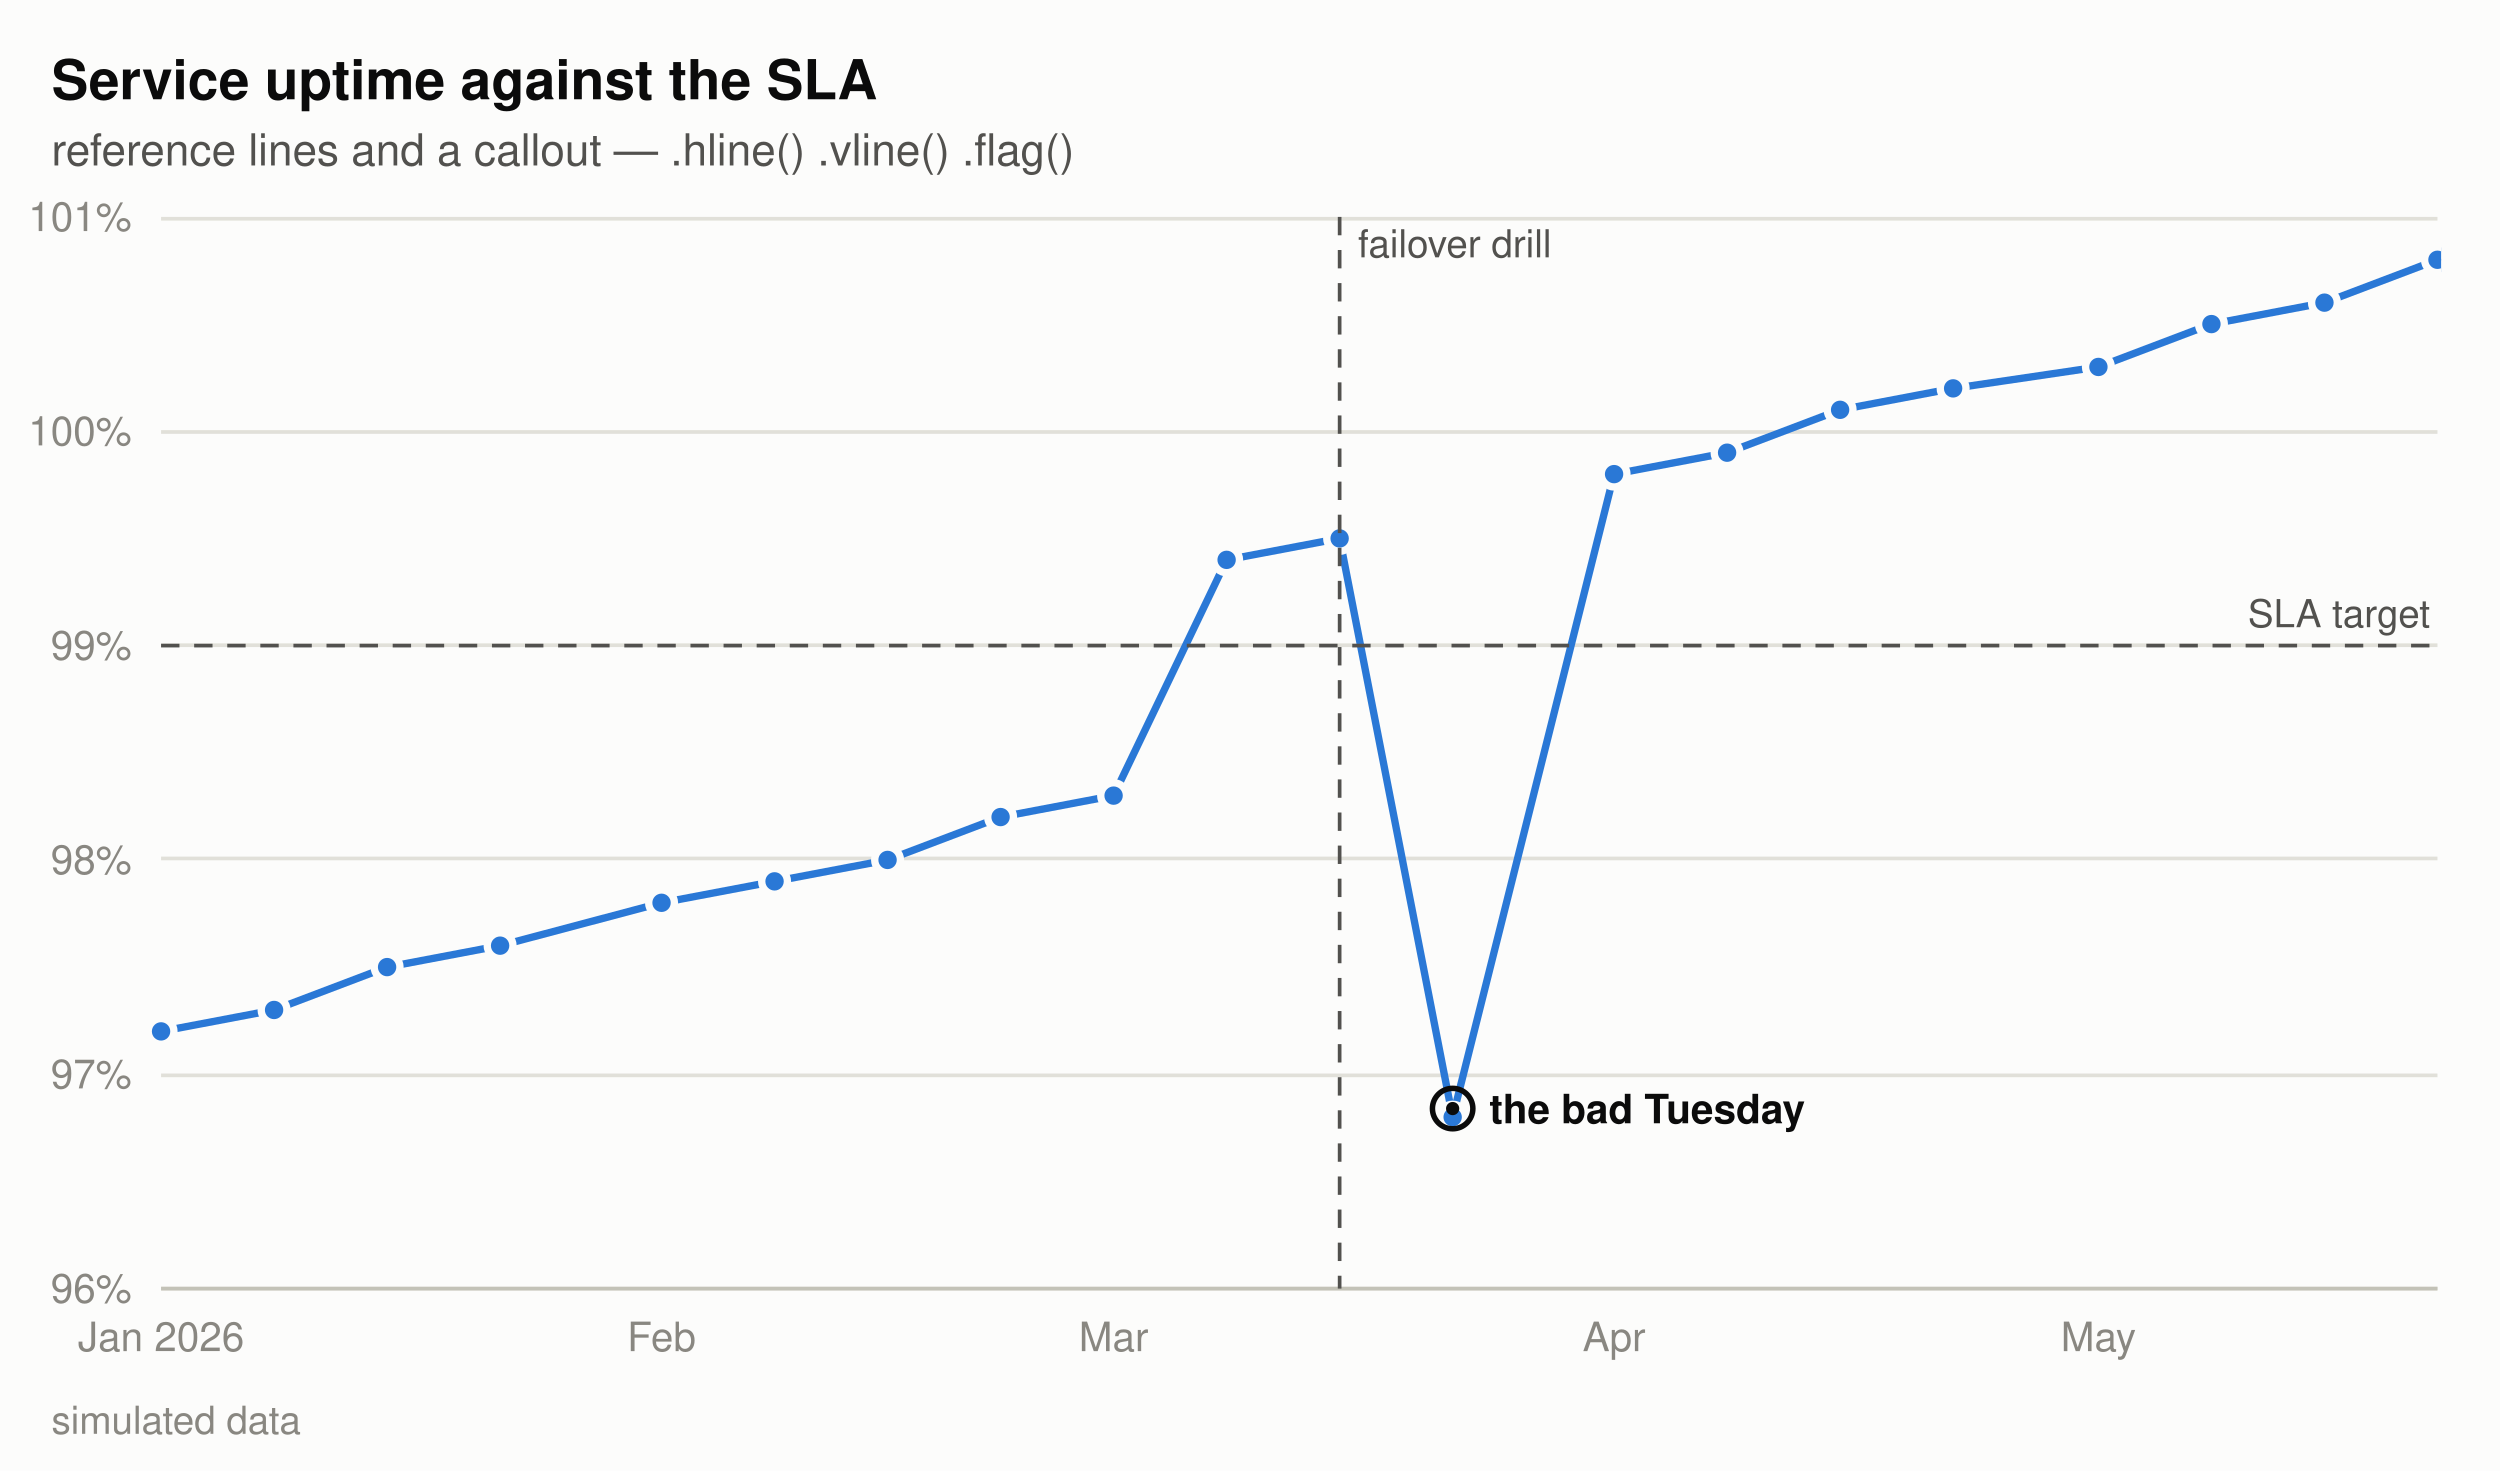
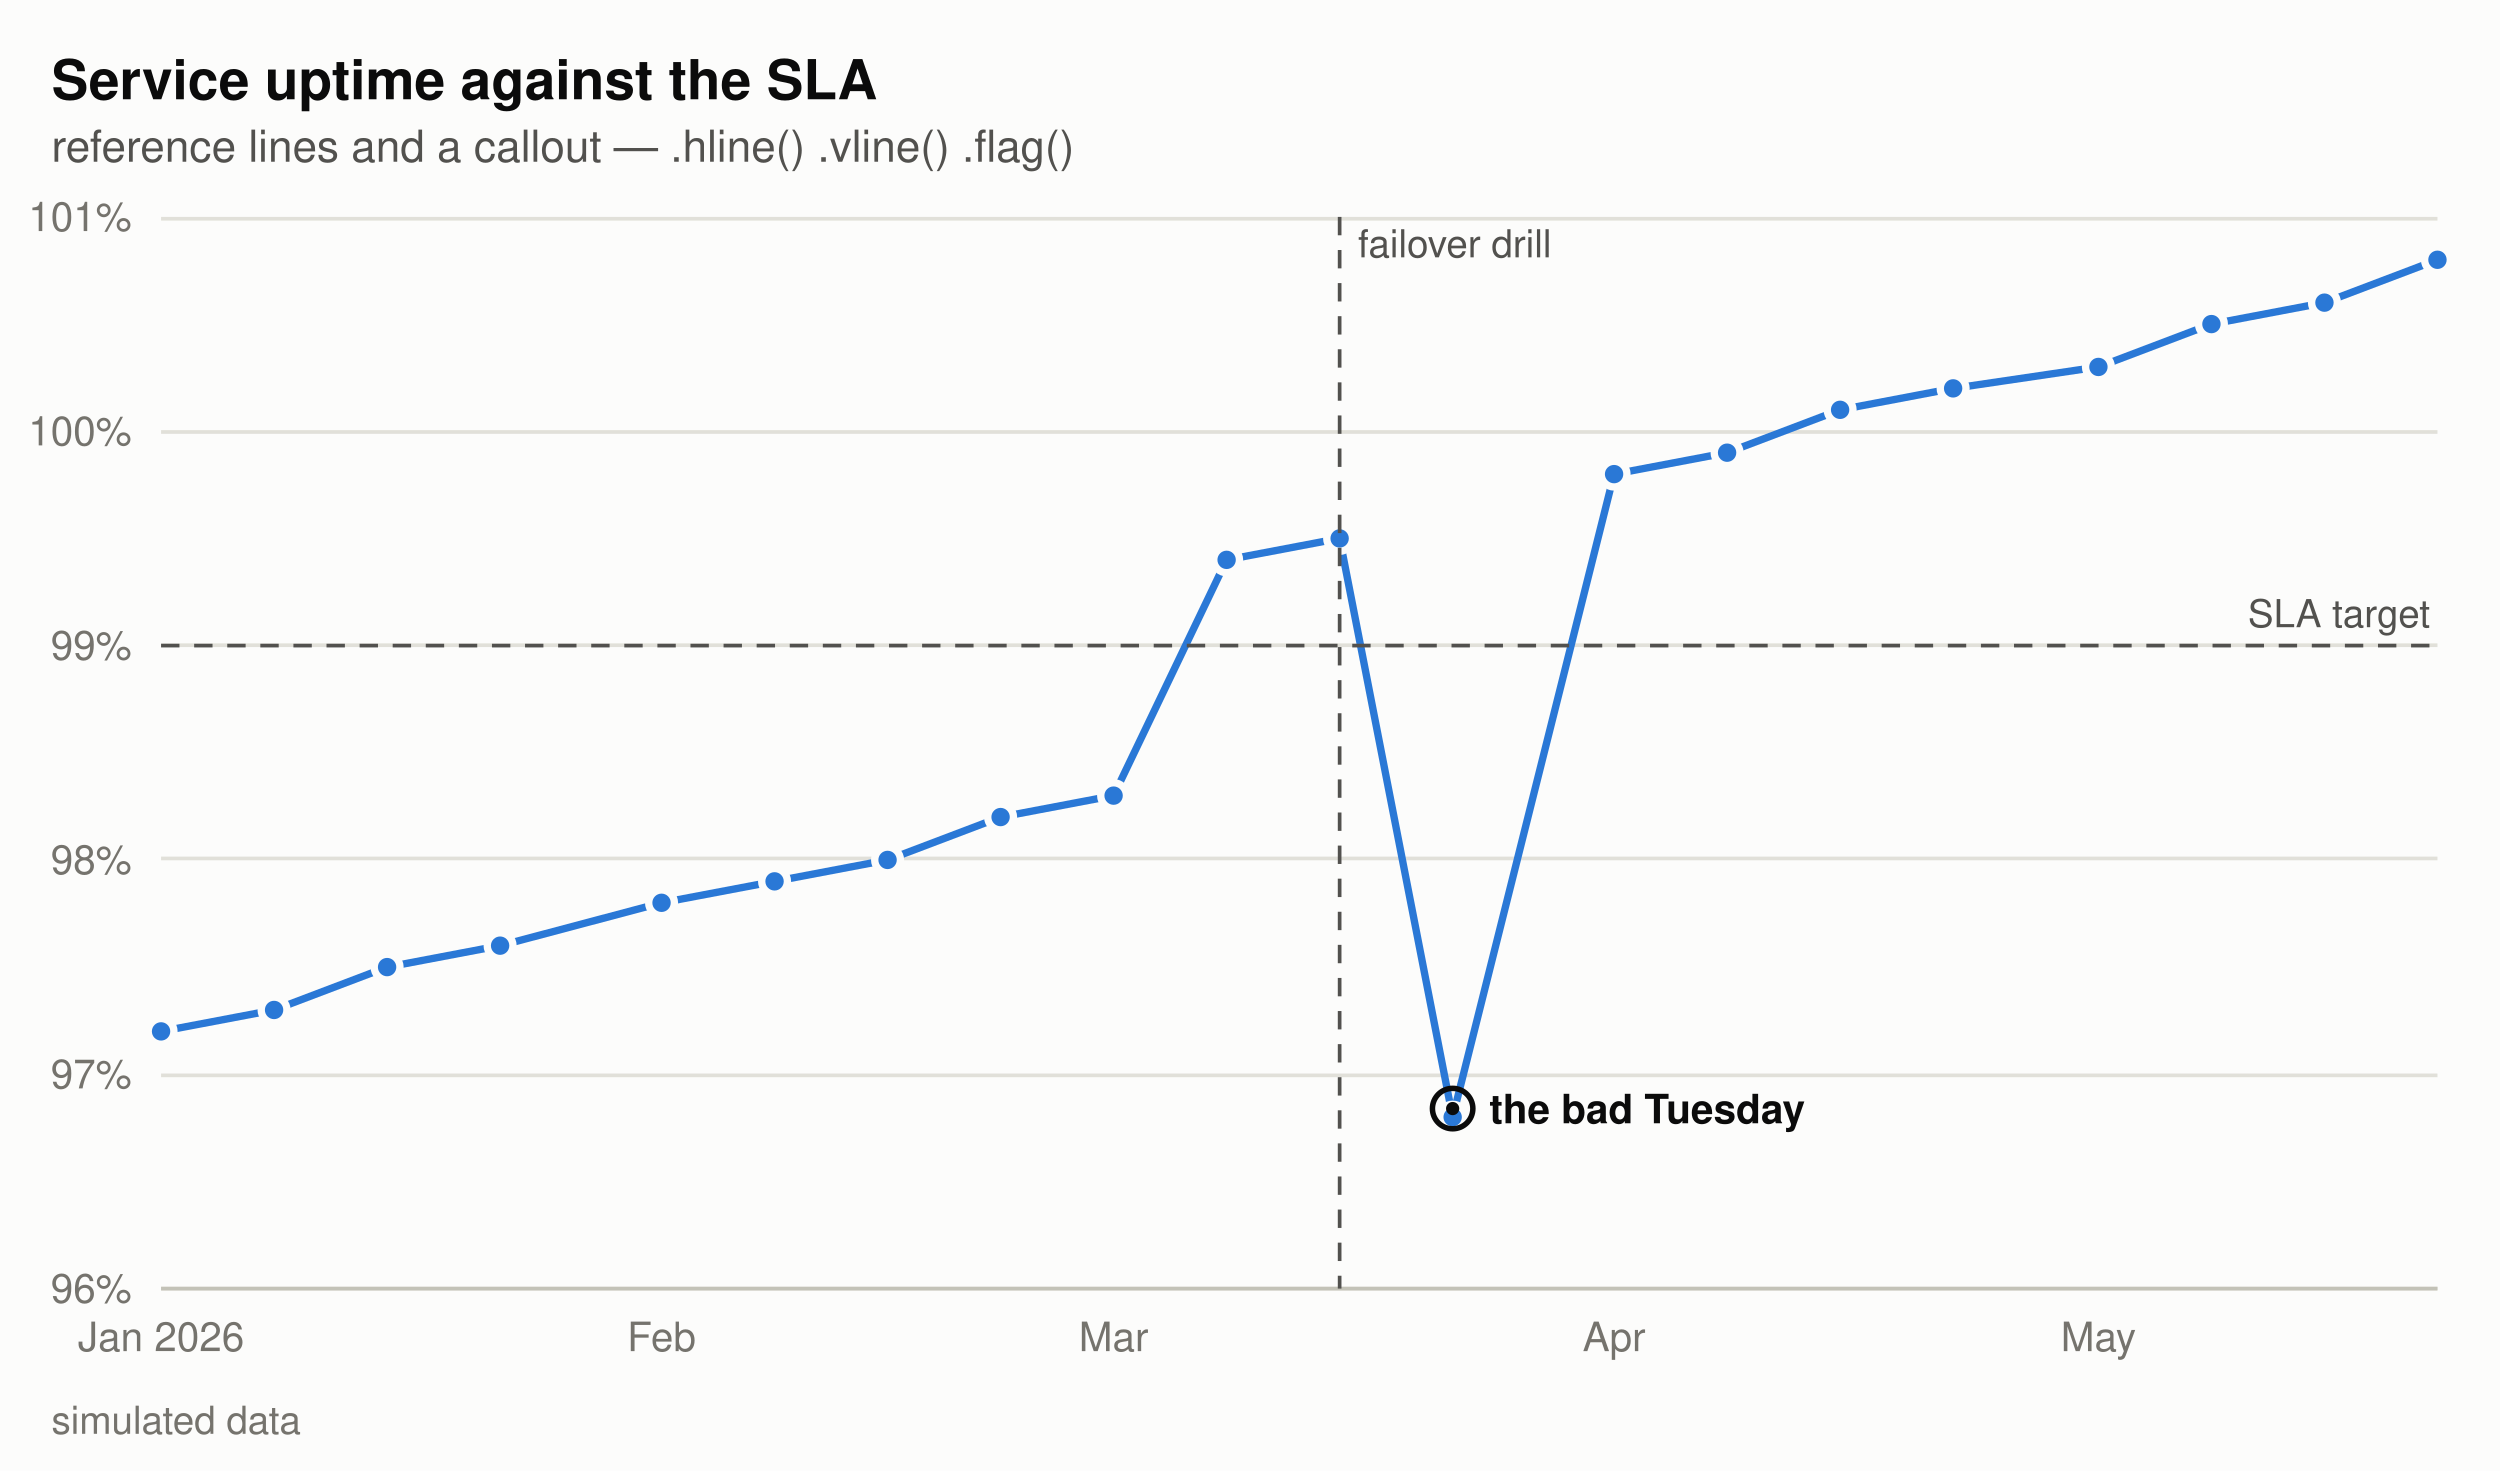
<svg xmlns="http://www.w3.org/2000/svg" viewBox="0 0 680 400" width="680" height="400" role="img" font-family="system-ui, -apple-system, &quot;Segoe UI&quot;, Helvetica, Arial, sans-serif">
  <rect x="0" y="0" width="680" height="400" fill="#fcfcfb" />
  <line x1="43.81" x2="662.99" y1="350.5" y2="350.5" stroke="#e1e0d9" stroke-width="1" />
  <line x1="43.81" x2="662.99" y1="292.5" y2="292.5" stroke="#e1e0d9" stroke-width="1" />
  <line x1="43.81" x2="662.99" y1="233.5" y2="233.5" stroke="#e1e0d9" stroke-width="1" />
  <line x1="43.81" x2="662.99" y1="175.5" y2="175.5" stroke="#e1e0d9" stroke-width="1" />
  <line x1="43.81" x2="662.99" y1="117.5" y2="117.5" stroke="#e1e0d9" stroke-width="1" />
  <line x1="43.81" x2="662.99" y1="59.5" y2="59.5" stroke="#e1e0d9" stroke-width="1" />
  <line x1="43.81" x2="662.99" y1="350.5" y2="350.5" stroke="#c3c2b7" stroke-width="1" />
  <defs>
    <clipPath id="limnclip17">
-       <rect x="37.81" y="53" width="626.17" height="303.5" />
+       <rect x="37.81" y="53" width="631.17" height="303.5" />
    </clipPath>
  </defs>
  <g clip-path="url(#limnclip17)">
    <path d="M43.81 280.54 L74.55 274.71 L105.29 263.05 L136.03 257.22 L179.94 245.56 L210.68 239.73 L241.42 233.9 L272.16 222.24 L302.9 216.41 L333.64 152.28 L364.38 146.45 L395.12 303.86 L439.03 128.96 L469.77 123.13 L500.51 111.47 L531.25 105.64 L570.77 99.81 L601.51 88.15 L632.25 82.32 L662.99 70.66" fill="none" stroke="#2a78d6" stroke-width="2" stroke-linejoin="round" stroke-linecap="round" />
    <circle cx="43.81" cy="280.54" r="3.5" fill="#2a78d6" stroke="#fcfcfb" stroke-width="2" />
    <circle cx="74.55" cy="274.71" r="3.5" fill="#2a78d6" stroke="#fcfcfb" stroke-width="2" />
    <circle cx="105.29" cy="263.05" r="3.5" fill="#2a78d6" stroke="#fcfcfb" stroke-width="2" />
    <circle cx="136.03" cy="257.22" r="3.5" fill="#2a78d6" stroke="#fcfcfb" stroke-width="2" />
    <circle cx="179.94" cy="245.56" r="3.5" fill="#2a78d6" stroke="#fcfcfb" stroke-width="2" />
    <circle cx="210.68" cy="239.73" r="3.5" fill="#2a78d6" stroke="#fcfcfb" stroke-width="2" />
    <circle cx="241.42" cy="233.9" r="3.5" fill="#2a78d6" stroke="#fcfcfb" stroke-width="2" />
    <circle cx="272.16" cy="222.24" r="3.5" fill="#2a78d6" stroke="#fcfcfb" stroke-width="2" />
    <circle cx="302.9" cy="216.41" r="3.5" fill="#2a78d6" stroke="#fcfcfb" stroke-width="2" />
    <circle cx="333.64" cy="152.28" r="3.5" fill="#2a78d6" stroke="#fcfcfb" stroke-width="2" />
    <circle cx="364.38" cy="146.45" r="3.5" fill="#2a78d6" stroke="#fcfcfb" stroke-width="2" />
    <circle cx="395.12" cy="303.86" r="3.5" fill="#2a78d6" stroke="#fcfcfb" stroke-width="2" />
    <circle cx="439.03" cy="128.96" r="3.5" fill="#2a78d6" stroke="#fcfcfb" stroke-width="2" />
    <circle cx="469.77" cy="123.13" r="3.5" fill="#2a78d6" stroke="#fcfcfb" stroke-width="2" />
    <circle cx="500.51" cy="111.47" r="3.5" fill="#2a78d6" stroke="#fcfcfb" stroke-width="2" />
    <circle cx="531.25" cy="105.64" r="3.5" fill="#2a78d6" stroke="#fcfcfb" stroke-width="2" />
    <circle cx="570.77" cy="99.81" r="3.5" fill="#2a78d6" stroke="#fcfcfb" stroke-width="2" />
    <circle cx="601.51" cy="88.15" r="3.5" fill="#2a78d6" stroke="#fcfcfb" stroke-width="2" />
    <circle cx="632.25" cy="82.32" r="3.5" fill="#2a78d6" stroke="#fcfcfb" stroke-width="2" />
    <circle cx="662.99" cy="70.66" r="3.5" fill="#2a78d6" stroke="#fcfcfb" stroke-width="2" />
  </g>
  <line x1="43.81" x2="662.99" y1="175.6" y2="175.6" stroke="#52514e" stroke-width="1" stroke-dasharray="5 4" />
  <text x="660.99" y="170.6" text-anchor="end" font-size="10.5" fill="#52514e">SLA target</text>
  <line x1="364.38" x2="364.38" y1="59" y2="350.5" stroke="#52514e" stroke-width="1" stroke-dasharray="5 4" />
  <text x="369.38" y="70" text-anchor="start" font-size="10.5" fill="#52514e">failover drill</text>
  <circle cx="395.12" cy="301.53" r="5.5" fill="none" stroke="#0b0b0b" stroke-width="1.5" />
  <circle cx="395.12" cy="301.53" r="1.8" fill="#0b0b0b" />
  <text x="405.12" y="305.53" text-anchor="start" font-size="11" fill="#0b0b0b" font-weight="600">the bad Tuesday</text>
-   <text x="35.81" y="350.5" dy="0.35em" text-anchor="end" style="font-variant-numeric: tabular-nums" font-size="11" fill="#898781">96%</text>
-   <text x="35.81" y="292.2" dy="0.35em" text-anchor="end" style="font-variant-numeric: tabular-nums" font-size="11" fill="#898781">97%</text>
-   <text x="35.81" y="233.9" dy="0.35em" text-anchor="end" style="font-variant-numeric: tabular-nums" font-size="11" fill="#898781">98%</text>
-   <text x="35.81" y="175.6" dy="0.35em" text-anchor="end" style="font-variant-numeric: tabular-nums" font-size="11" fill="#898781">99%</text>
-   <text x="35.81" y="117.3" dy="0.35em" text-anchor="end" style="font-variant-numeric: tabular-nums" font-size="11" fill="#898781">100%</text>
-   <text x="35.81" y="59" dy="0.35em" text-anchor="end" style="font-variant-numeric: tabular-nums" font-size="11" fill="#898781">101%</text>
-   <text x="43.81" y="367.5" text-anchor="middle" font-size="11" fill="#898781">Jan 2026</text>
-   <text x="179.94" y="367.5" text-anchor="middle" font-size="11" fill="#898781">Feb</text>
-   <text x="302.9" y="367.5" text-anchor="middle" font-size="11" fill="#898781">Mar</text>
-   <text x="439.03" y="367.5" text-anchor="middle" font-size="11" fill="#898781">Apr</text>
-   <text x="570.77" y="367.5" text-anchor="middle" font-size="11" fill="#898781">May</text>
+   <text x="35.81" y="350.5" dy="0.35em" text-anchor="end" style="font-variant-numeric: tabular-nums" font-size="11" fill="#75736d">96%</text>
+   <text x="35.81" y="292.2" dy="0.35em" text-anchor="end" style="font-variant-numeric: tabular-nums" font-size="11" fill="#75736d">97%</text>
+   <text x="35.81" y="233.9" dy="0.35em" text-anchor="end" style="font-variant-numeric: tabular-nums" font-size="11" fill="#75736d">98%</text>
+   <text x="35.81" y="175.6" dy="0.35em" text-anchor="end" style="font-variant-numeric: tabular-nums" font-size="11" fill="#75736d">99%</text>
+   <text x="35.81" y="117.3" dy="0.35em" text-anchor="end" style="font-variant-numeric: tabular-nums" font-size="11" fill="#75736d">100%</text>
+   <text x="35.81" y="59" dy="0.35em" text-anchor="end" style="font-variant-numeric: tabular-nums" font-size="11" fill="#75736d">101%</text>
+   <text x="43.81" y="367.5" text-anchor="middle" font-size="11" fill="#75736d">Jan 2026</text>
+   <text x="179.94" y="367.5" text-anchor="middle" font-size="11" fill="#75736d">Feb</text>
+   <text x="302.9" y="367.5" text-anchor="middle" font-size="11" fill="#75736d">Mar</text>
+   <text x="439.03" y="367.5" text-anchor="middle" font-size="11" fill="#75736d">Apr</text>
+   <text x="570.77" y="367.5" text-anchor="middle" font-size="11" fill="#75736d">May</text>
  <text x="14" y="27" fill="#0b0b0b" font-size="15" font-weight="600">Service uptime against the SLA</text>
-   <text x="14" y="45" fill="#52514e" font-size="12">reference lines and a callout — .hline() .vline() .flag()</text>
-   <text x="14" y="390" font-size="10.5" fill="#898781">simulated data</text>
+   <text x="14" y="44" fill="#52514e" font-size="12">reference lines and a callout — .hline() .vline() .flag()</text>
+   <text x="14" y="390" font-size="10.5" fill="#75736d">simulated data</text>
</svg>
